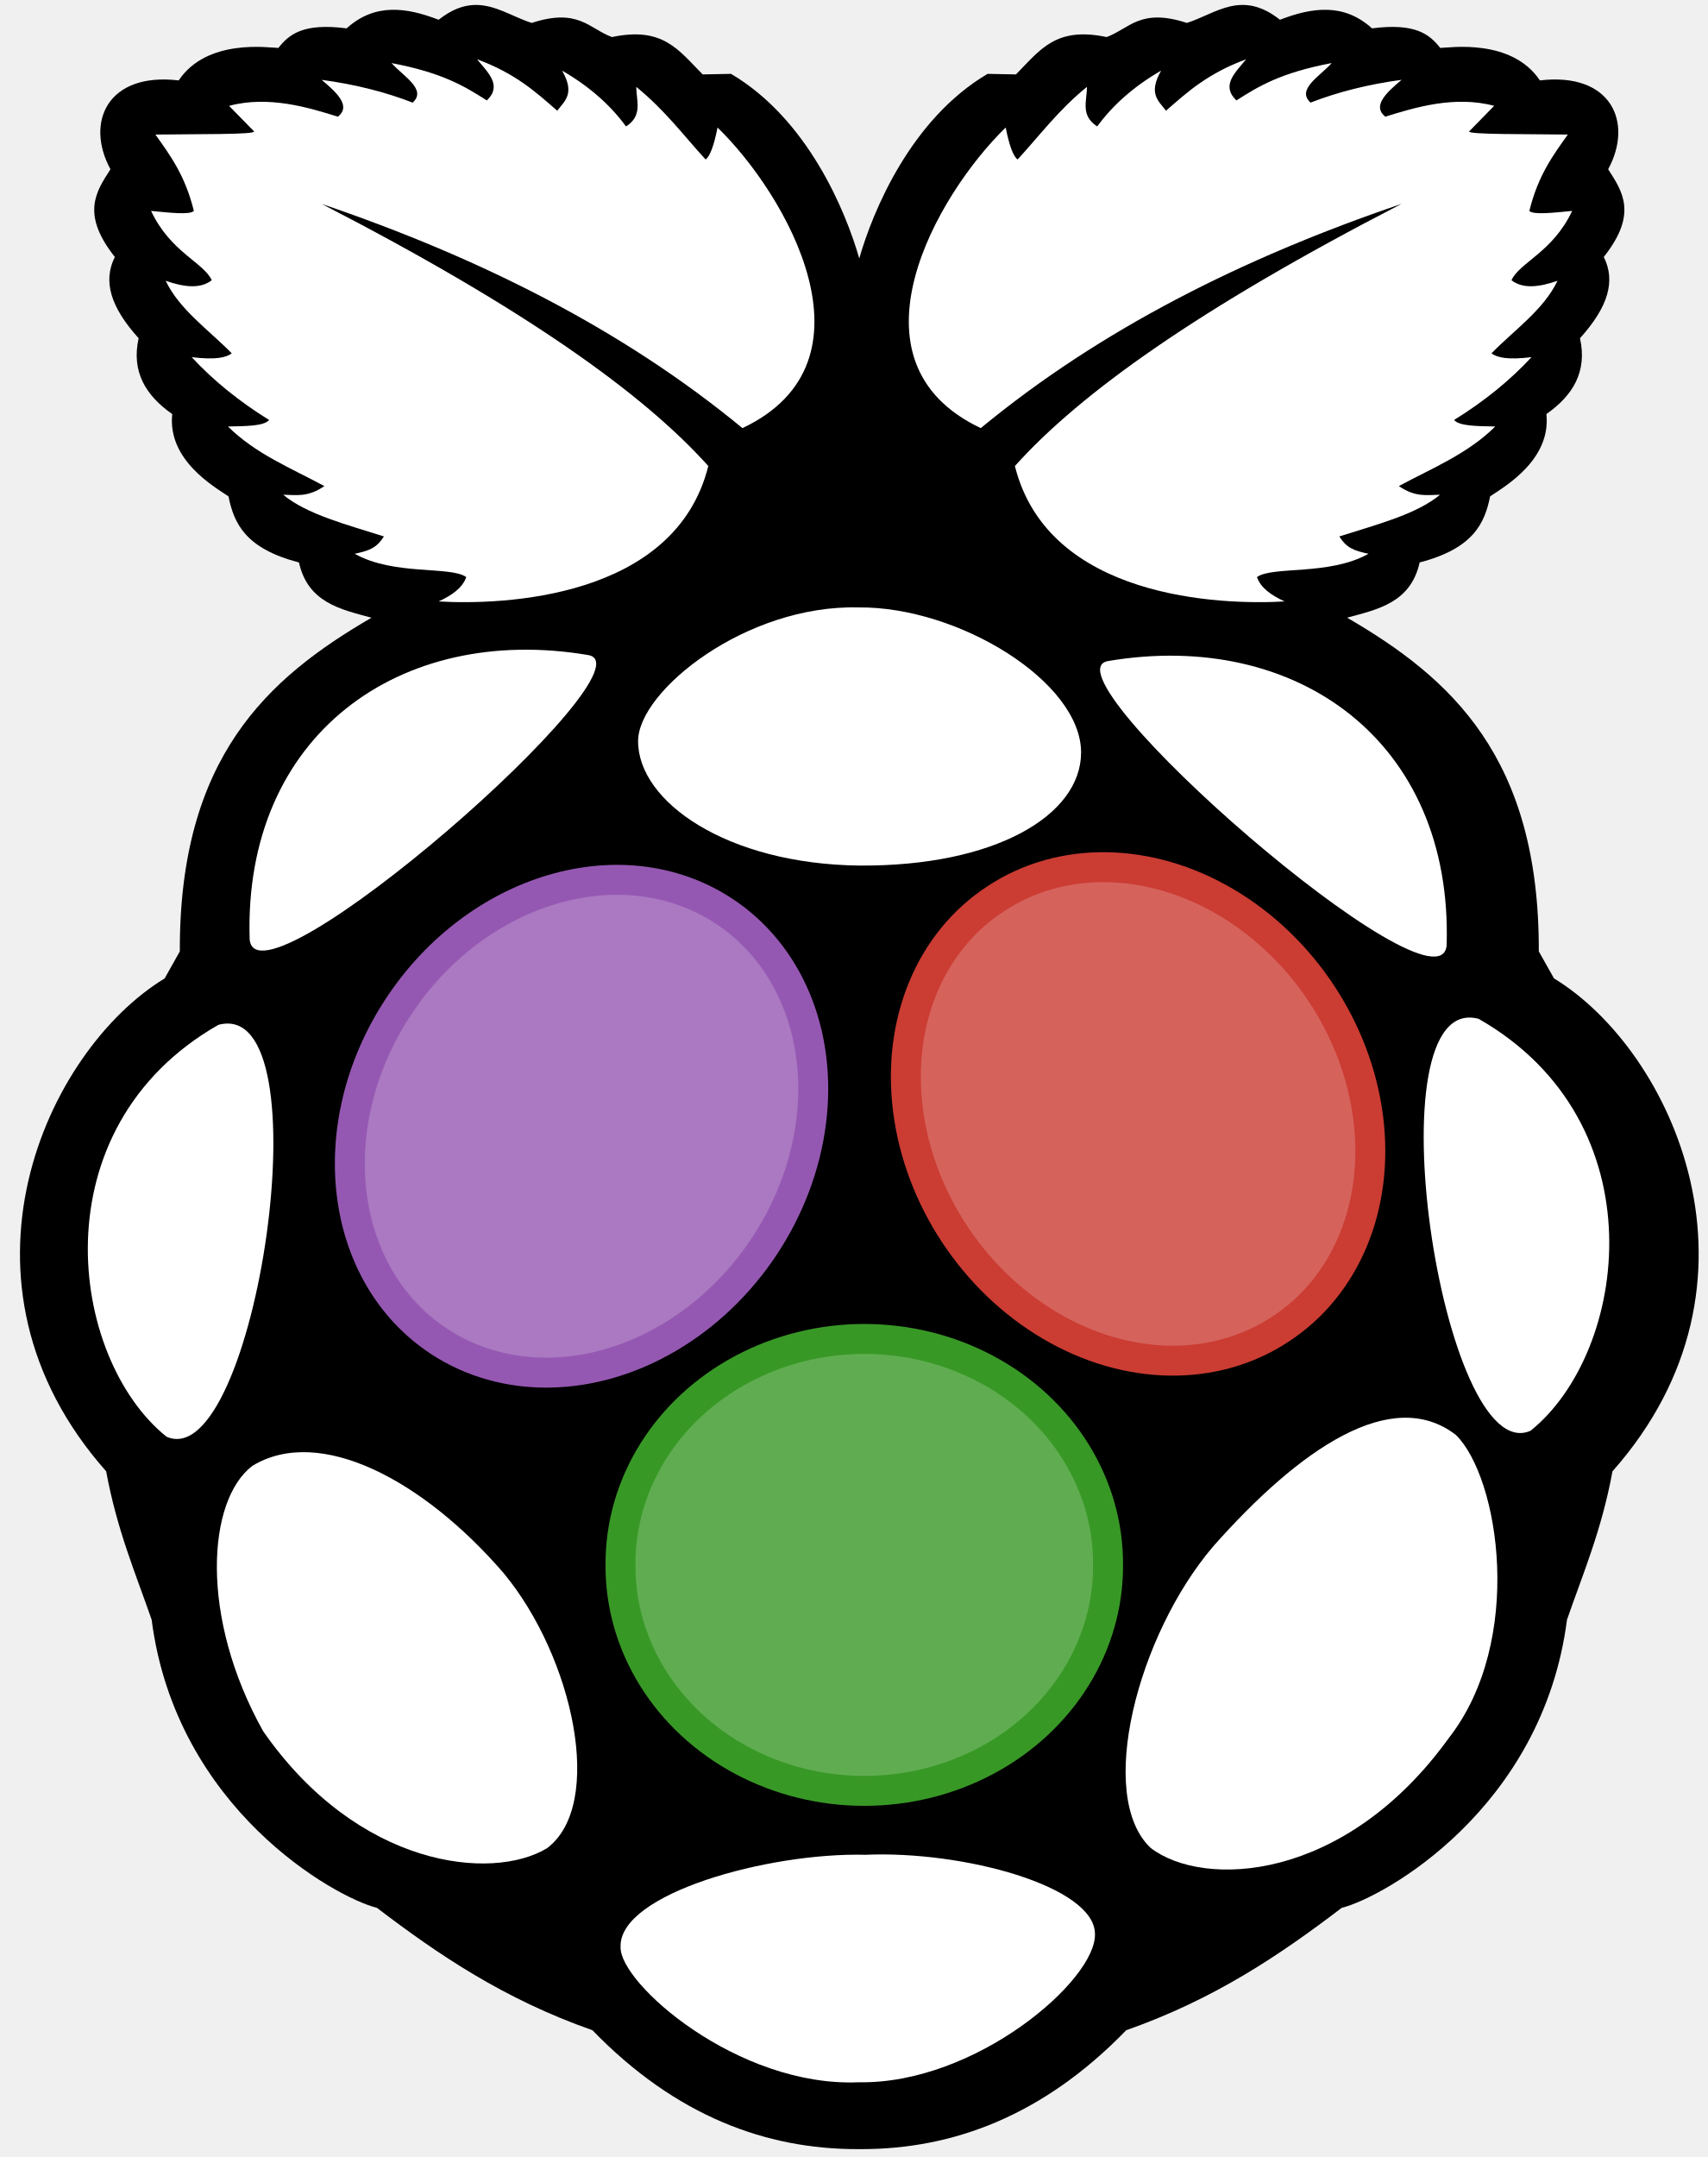
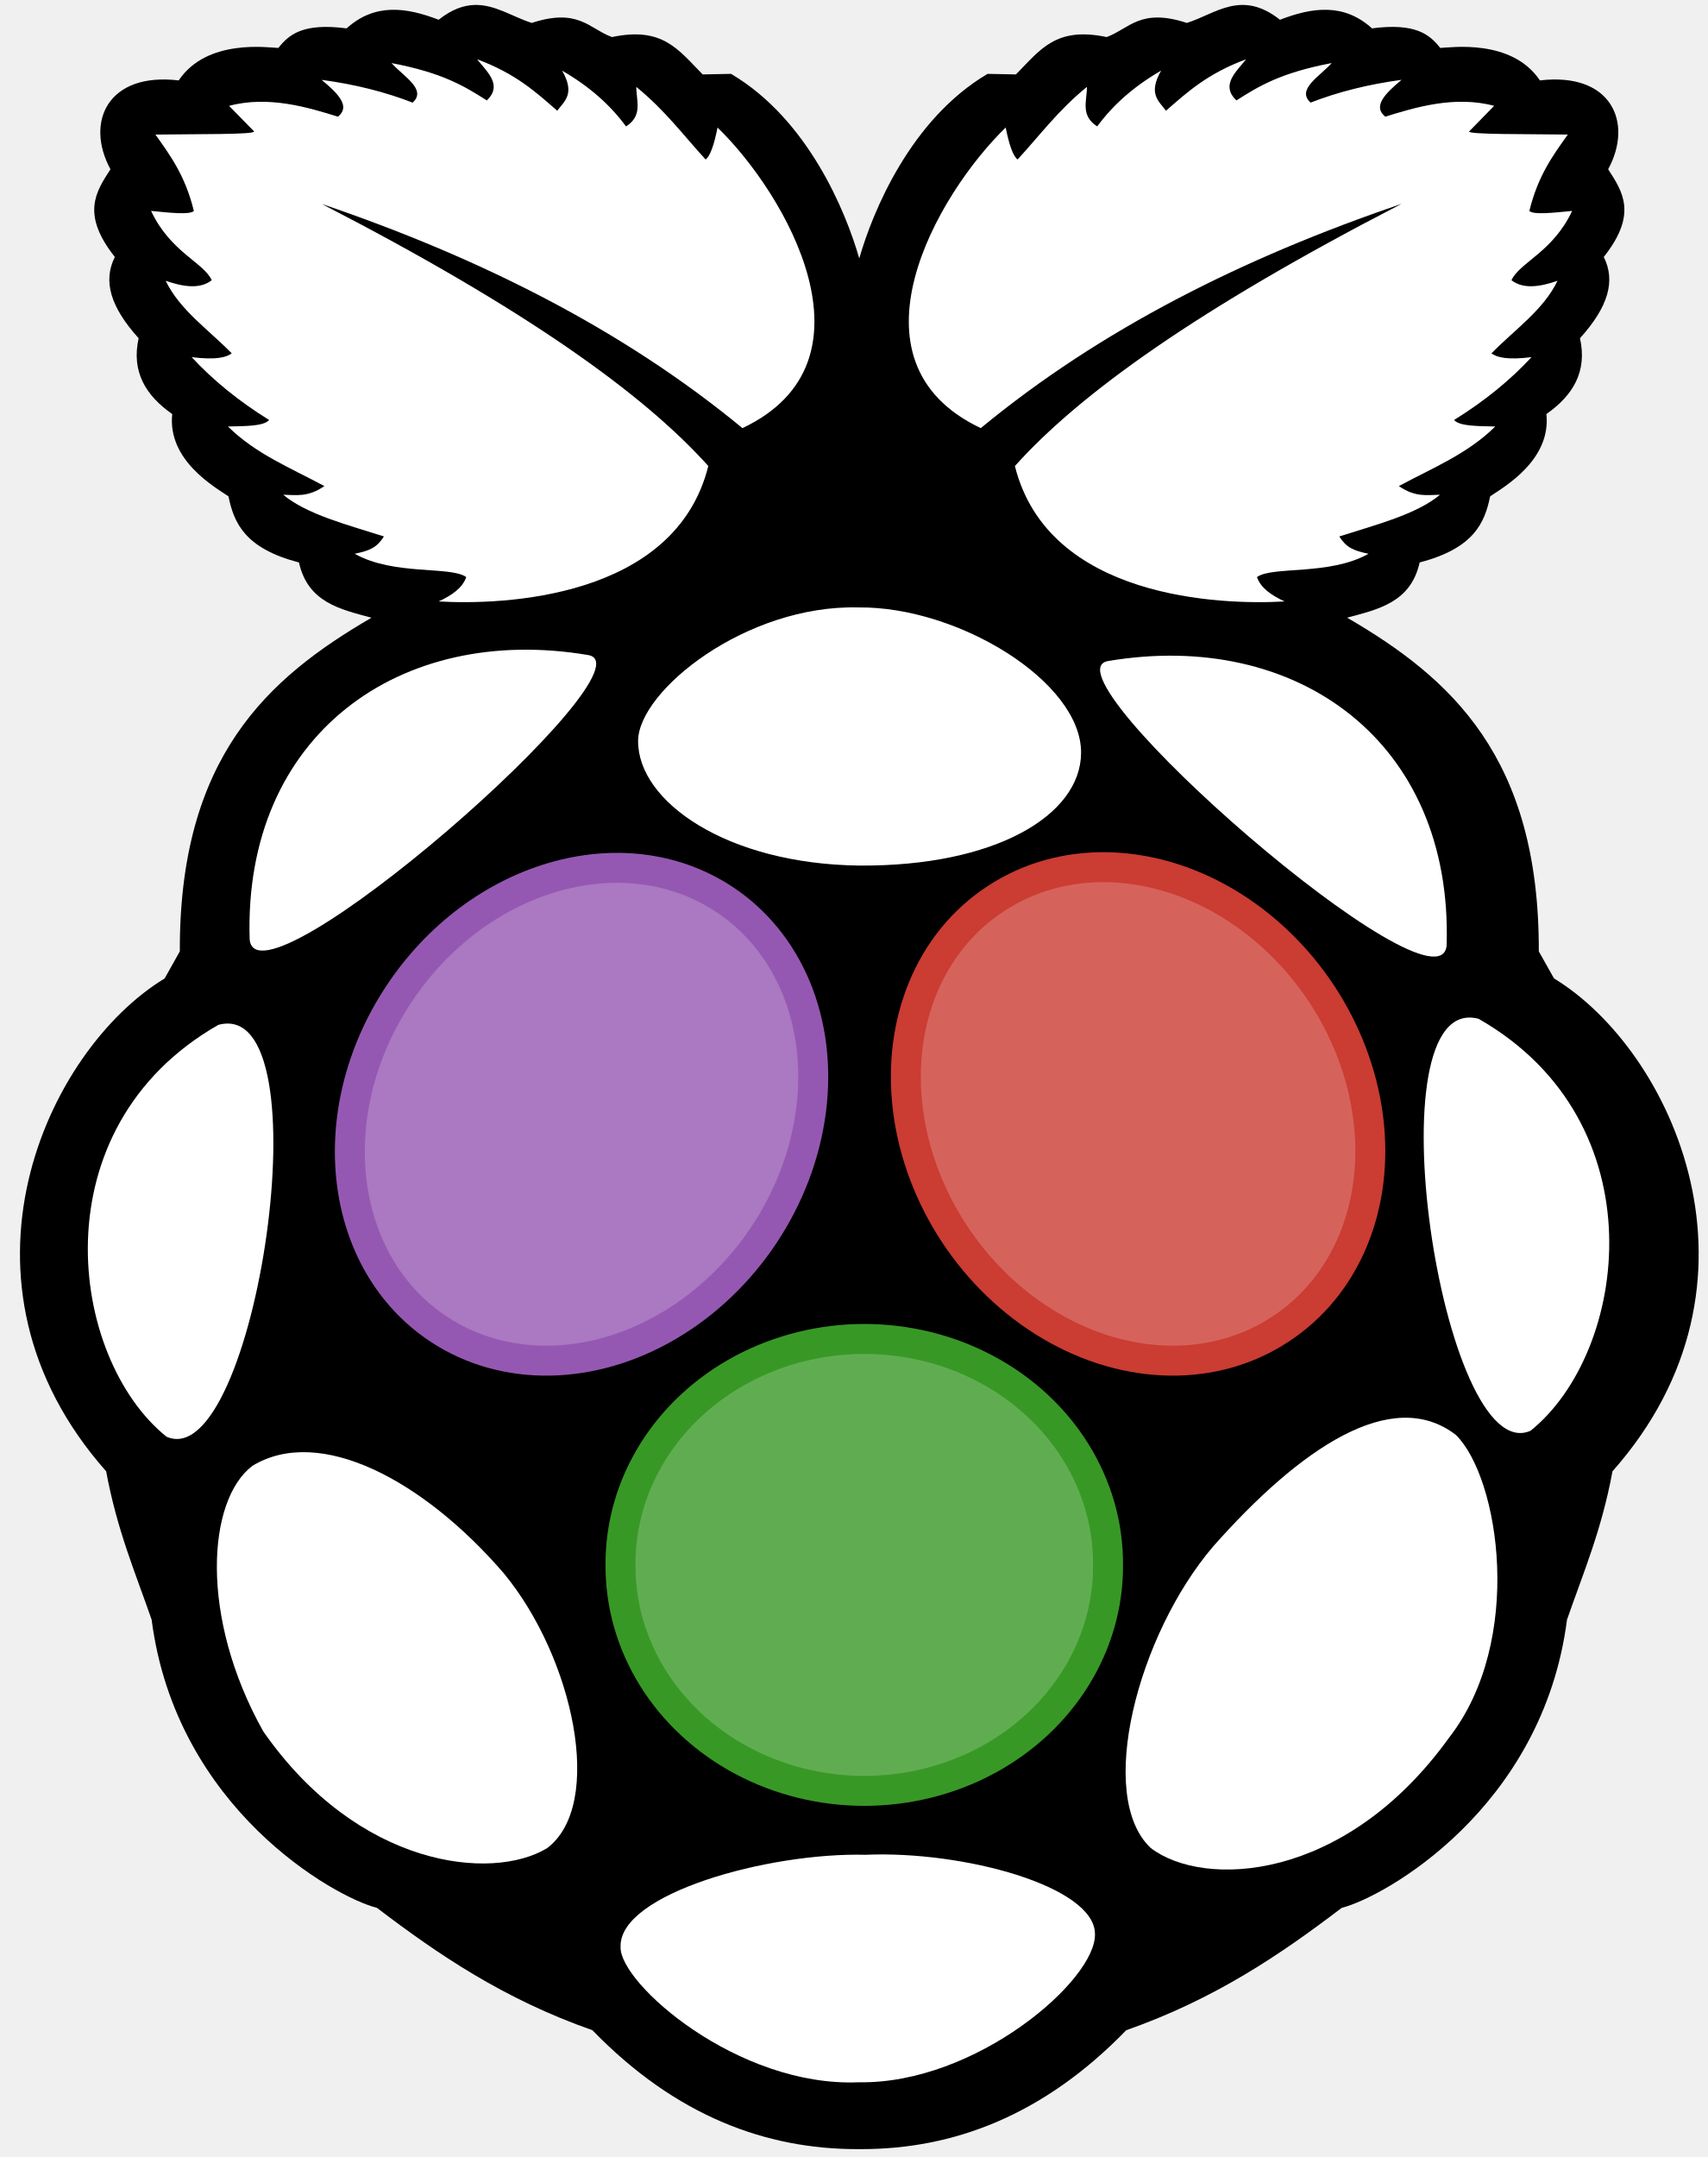
<svg xmlns="http://www.w3.org/2000/svg" viewBox="0 0 570 720" id="svg4210" version="1.1">
  <defs id="defs4242" />
  <path fill="#000" d="m158.38,1.656c-3.619,0.112-7.517,1.449-11.938,4.938-10.83-4.176-21.33-5.627-30.72,2.875-14.5-1.881-19.212,2-22.782,6.531-3.183-0.066-23.819-3.272-33.282,10.844-23.781-2.814-31.297,13.988-22.781,29.656-4.857,7.519-9.889,14.947,1.469,29.281-4.018,7.984-1.527,16.644,7.938,27.125-2.498,11.223,2.412,19.141,11.219,25.312-1.647,15.358,14.084,24.287,18.781,27.469,1.804,8.949,5.563,17.393,23.531,22.062,2.963,13.336,13.762,15.639,24.219,18.438-34.562,20.09-64.201,46.523-64,111.38l-5.062,9.031c-39.63,24.1-75.285,101.56-19.53,164.52,3.642,19.708,9.75,33.864,15.188,49.531,8.134,63.131,61.218,92.692,75.219,96.188,20.517,15.628,42.368,30.457,71.938,40.844,27.875,28.749,58.074,39.706,88.438,39.688,0.445-0,0.899,0.005,1.344,0,30.364,0.019,60.562-10.938,88.438-39.688,29.569-10.387,51.421-25.216,71.938-40.844,14.001-3.496,67.085-33.057,75.219-96.188,5.438-15.667,11.546-29.823,15.188-49.531,55.754-62.965,20.1-140.43-19.531-164.53l-5.07-9.03c0.201-64.852-29.438-91.285-64-111.38,10.457-2.798,21.256-5.101,24.219-18.438,17.968-4.67,21.728-13.114,23.531-22.062,4.698-3.181,20.428-12.111,18.781-27.469,8.807-6.172,13.717-14.09,11.219-25.312,9.465-10.481,11.956-19.141,7.938-27.125,11.36-14.328,6.32-21.756,1.47-29.275,8.51-15.668,1-32.47-22.79-29.656-9.46-14.116-30.09-10.91-33.28-10.844-3.57-4.531-8.28-8.412-22.78-6.531-9.39-8.502-19.89-7.051-30.72-2.875-12.86-10.148-21.37-2.013-31.09,1.062-15.57-5.088-19.13,1.881-26.78,4.719-16.98-3.588-22.14,4.224-30.28,12.469l-9.469-0.188c-25.611,15.093-38.334,45.826-42.844,61.625-4.512-15.802-17.206-46.535-42.812-61.625l-9.469,0.188c-8.15-8.245-13.31-16.057-30.29-12.469-7.65-2.838-11.2-9.806-26.78-4.719-6.38-2.018-12.247-6.214-19.156-6z" id="path4212" />
  <path fill="#75a928" d="m107.39,68.056c67.948,35.031,107.45,63.369,129.09,87.504-11.082,44.418-68.896,46.445-90.036,45.199,4.328-2.015,7.94-4.428,9.22-8.136-5.304-3.77-24.113-0.397-37.244-7.774,5.044-1.045,7.404-2.063,9.763-5.785-12.406-3.957-25.769-7.366-33.628-13.921,4.241,0.052,8.201,0.949,13.74-2.893-11.112-5.988-22.969-10.734-32.181-19.887,5.745-0.141,11.939-0.057,13.74-2.17-10.17-6.301-18.751-13.308-25.854-20.972,8.04,0.971,11.435,0.135,13.379-1.266-7.688-7.874-17.418-14.523-22.057-24.226,5.97,2.058,11.431,2.845,15.368-0.181-2.612-5.894-13.805-9.37-20.249-23.142,6.284,0.609,12.95,1.371,14.283,0-2.917-11.884-7.922-18.565-12.831-25.487,13.45-0.2,33.828,0.052,32.905-1.085l-8.316-8.497c13.138-3.537,26.581,0.568,36.34,3.616,4.382-3.458-0.078-7.83-5.424-12.294,11.165,1.491,21.254,4.057,30.373,7.593,4.872-4.399-3.164-8.799-7.051-13.198,17.249,3.273,24.557,7.871,31.82,12.475,5.269-5.051,0.302-9.343-3.254-13.74,13.006,4.817,19.705,11.036,26.758,17.175,2.391-3.227,6.075-5.592,1.627-13.379,9.234,5.323,16.189,11.595,21.334,18.622,5.713-3.638,3.404-8.613,3.435-13.198,9.597,7.806,15.687,16.114,23.142,24.226,1.502-1.093,2.817-4.802,3.978-10.667,22.895,22.212,55.246,78.158,8.316,100.34-39.94-32.94-87.64-56.883-140.5-74.844z" id="path4214" style="fill:#ffffff;fill-opacity:1" />
  <path fill="#75a928" d="M467.92,68.056c-67.94,35.034-107.44,63.364-129.08,87.504,11.082,44.418,68.896,46.445,90.036,45.199-4.328-2.015-7.94-4.428-9.22-8.136,5.304-3.77,24.113-0.397,37.244-7.774-5.044-1.045-7.404-2.063-9.763-5.785,12.406-3.957,25.769-7.366,33.628-13.921-4.241,0.052-8.201,0.949-13.74-2.893,11.112-5.988,22.969-10.734,32.181-19.887-5.745-0.141-11.939-0.057-13.74-2.17,10.17-6.301,18.751-13.308,25.854-20.972-8.04,0.971-11.435,0.135-13.379-1.266,7.688-7.874,17.418-14.523,22.057-24.226-5.97,2.058-11.431,2.845-15.368-0.181,2.612-5.894,13.805-9.37,20.249-23.142-6.284,0.609-12.95,1.371-14.283,0,2.922-11.889,7.928-18.57,12.836-25.492-13.45-0.2-33.828,0.052-32.905-1.085l8.316-8.497c-13.138-3.537-26.581,0.568-36.34,3.616-4.382-3.458,0.078-7.83,5.424-12.294-11.165,1.491-21.254,4.057-30.373,7.593-4.872-4.399,3.164-8.799,7.051-13.198-17.249,3.273-24.557,7.871-31.82,12.475-5.269-5.051-0.302-9.343,3.254-13.74-13.006,4.817-19.705,11.036-26.758,17.175-2.391-3.227-6.075-5.592-1.627-13.379-9.234,5.323-16.189,11.595-21.334,18.622-5.713-3.638-3.404-8.613-3.435-13.198-9.597,7.806-15.687,16.114-23.142,24.226-1.502-1.093-2.817-4.802-3.978-10.667-22.895,22.212-55.246,78.158-8.316,100.34,39.919-32.947,87.616-56.888,140.48-74.849z" id="path4216" style="fill:#ffffff;fill-opacity:1" />
  <path d="m 369.941,522.362 a 81.39,75.051 0 1 1 -162.778,0 81.39,75.051 0 1 1 162.778,0 z" id="path4218" style="fill:#60ad51;fill-opacity:1;stroke:#389826;stroke-width:10;stroke-miterlimit:4.1;stroke-dasharray:none;stroke-opacity:1" />
-   <path d="M 241.458,303.967 A 72.999,86.13 34.034 1 1 146.49,447.679 72.999,86.13 34.034 0 1 241.458,303.967 Z" id="path4220" style="fill:#aa79c1;fill-opacity:1;stroke:#9558b2;stroke-width:10;stroke-miterlimit:4;stroke-dasharray:none;stroke-opacity:1" />
+   <path d="M 241.458,299.967 A 72.999,86.13 34.034 1 1 146.49,443.679 72.999,86.13 34.034 0 1 241.458,299.967 Z" id="path4220" style="fill:#aa79c1;fill-opacity:1;stroke:#9558b2;stroke-width:10;stroke-miterlimit:4;stroke-dasharray:none;stroke-opacity:1" />
  <path d="M 332.482,299.967 A 86.13,72.999 55.966 1 0 427.45,443.679 86.13,72.999 55.966 1 0 332.482,299.967 Z" id="path4222" style="fill:#d5635c;fill-opacity:1;stroke:#cb3c33;stroke-width:10;stroke-miterlimit:0;stroke-dasharray:none;stroke-opacity:1" />
  <path fill="#bc1142" d="M72.91,342.09c36.41-9.76,12.292,150.63-17.333,137.47-32.587-26.21-43.083-102.97,17.333-137.47z" id="path4224" style="fill:#ffffff;fill-opacity:1" />
  <path fill="#bc1142" d="m493.68,340.09c-36.414-9.757-12.292,150.64,17.333,137.48,32.587-26.213,43.083-102.98-17.333-137.48z" id="path4226" style="fill:#ffffff;fill-opacity:1" />
  <path fill="#bc1142" d="m369.97,220.65c62.835-10.61,115.12,26.722,113.01,94.858-2.067,26.121-136.16-90.969-113.01-94.858z" id="path4228" style="fill:#ffffff;fill-opacity:1" />
  <path fill="#bc1142" d="M196.36,218.65c-62.84-10.61-115.12,26.73-113.01,94.86,2.067,26.12,136.16-90.97,113.01-94.86z" id="path4230" style="fill:#ffffff;fill-opacity:1" />
  <path fill="#bc1142" d="m286.62,202.76c-37.503-0.975-73.495,27.834-73.582,44.544-0.105,20.304,29.651,41.093,73.837,41.62,45.123,0.323,73.916-16.64,74.061-37.594,0.165-23.74-41.039-48.937-74.317-48.571z" id="path4232" style="fill:#ffffff;fill-opacity:1" />
  <path fill="#bc1142" d="m288.91,619.12c32.697-1.427,76.571,10.532,76.657,26.396,0.543,15.405-39.79,50.211-78.826,49.538-40.427,1.744-80.069-33.116-79.55-45.199-0.605-17.716,49.226-31.548,81.719-30.735z" id="path4234" style="fill:#ffffff;fill-opacity:1" />
  <path fill="#bc1142" d="m168.14,525.1c23.279,28.046,33.891,77.319,14.464,91.844-18.379,11.088-63.012,6.522-94.736-39.052-21.395-38.242-18.638-77.157-3.616-88.589,22.464-13.684,57.173,4.799,83.889,35.797z" id="path4236" style="fill:#ffffff;fill-opacity:1" />
  <path fill="#bc1142" d="m405.02,516.21c-25.187,29.502-39.212,83.31-20.838,100.64,17.568,13.464,64.729,11.582,99.566-36.756,25.296-32.465,16.82-86.682,2.371-101.08-21.464-16.602-52.277,4.645-81.099,37.188z" id="path4238" style="fill:#ffffff;fill-opacity:1" />
</svg>
